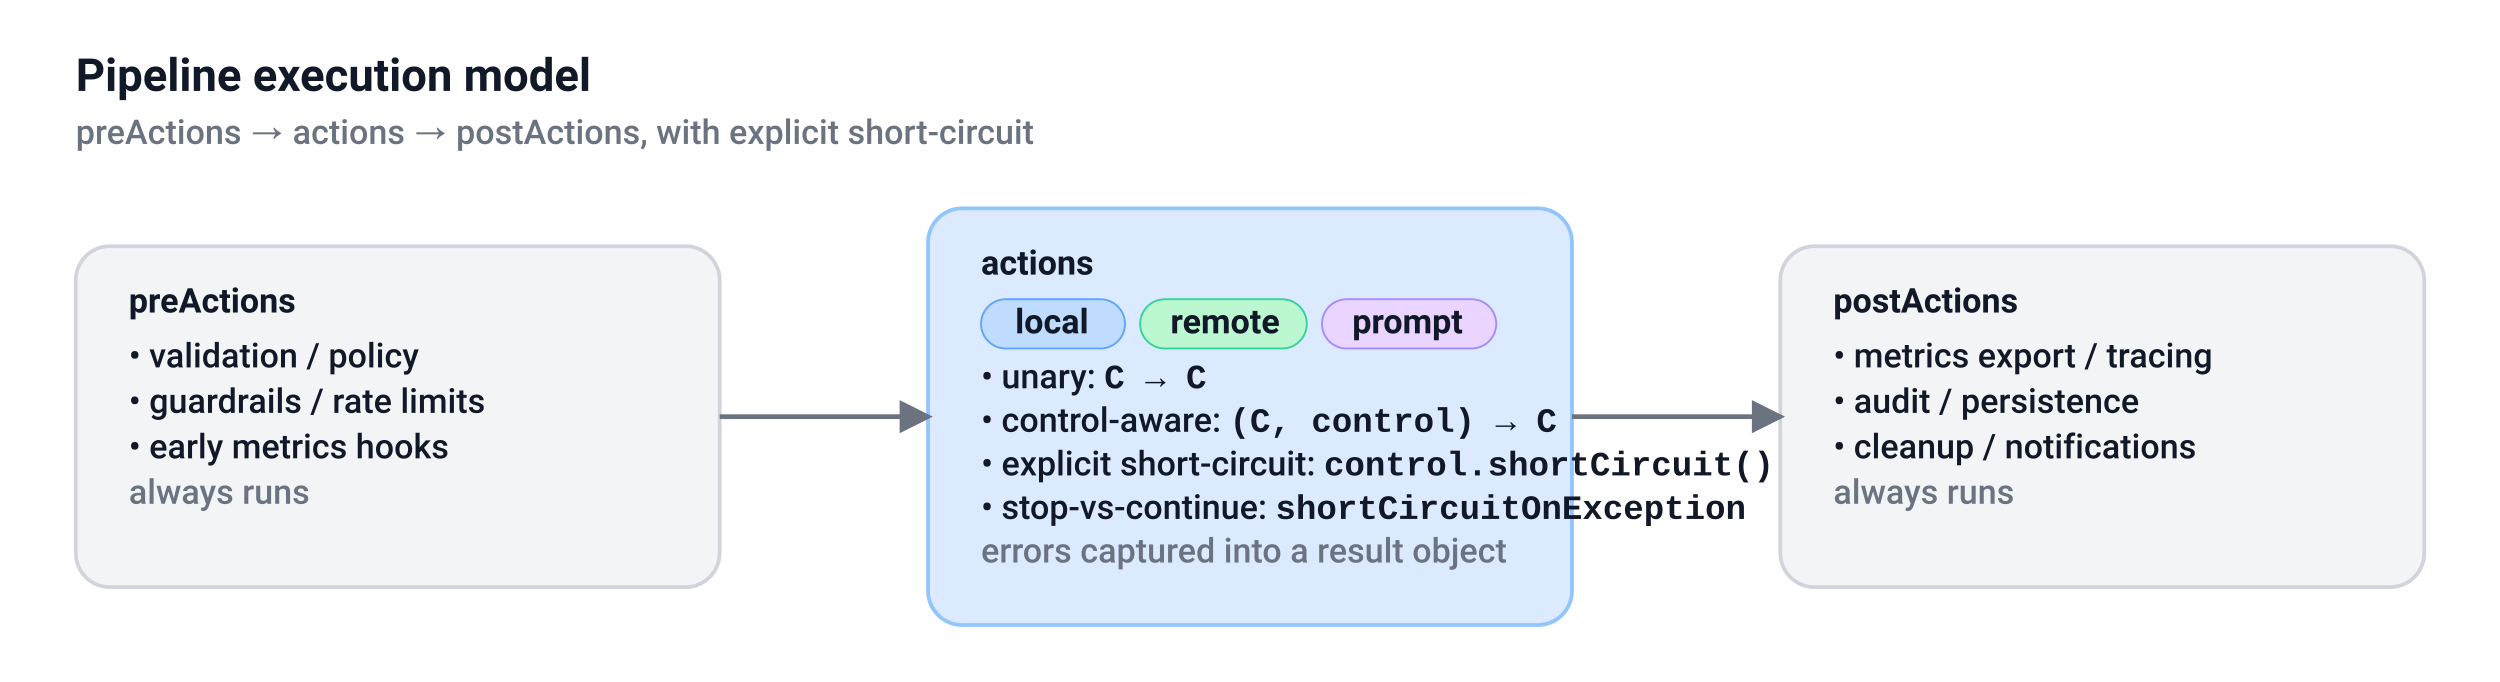
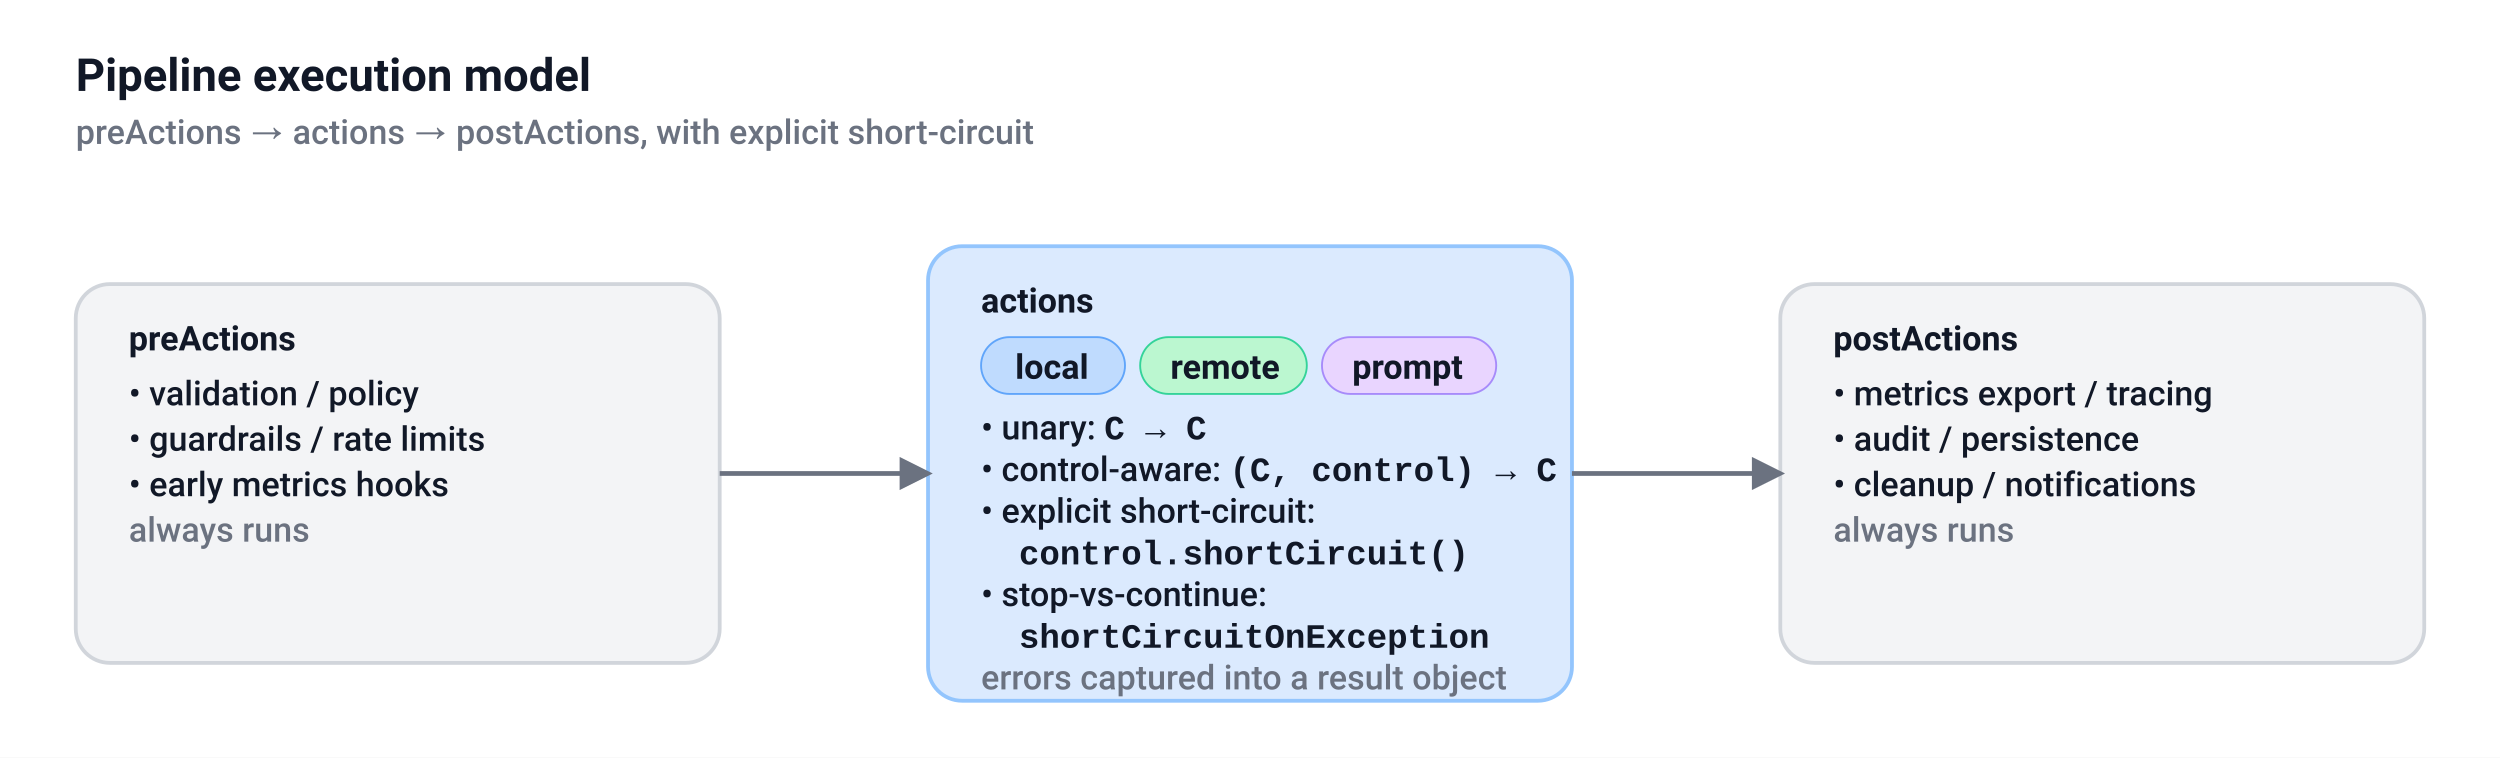
- <svg xmlns="http://www.w3.org/2000/svg" width="1320" height="360" viewBox="0 0 1320 360" role="img" aria-label="Pipeline execution model with preActions, actions, and postActions.">
+ <svg xmlns="http://www.w3.org/2000/svg" width="1320" height="400" viewBox="0 0 1320 400" role="img" aria-label="Pipeline execution model with preActions, actions, and postActions.">
  <defs>
    <style>
      .title { font: 700 24px system-ui, -apple-system, Segoe UI, Roboto, Helvetica, Arial, sans-serif; fill: #111827; }
      .subtitle { font: 500 18px system-ui, -apple-system, Segoe UI, Roboto, Helvetica, Arial, sans-serif; fill: #6b7280; }
      .heading { font: 700 18px system-ui, -apple-system, Segoe UI, Roboto, Helvetica, Arial, sans-serif; fill: #111827; }
      .text { font: 500 18px system-ui, -apple-system, Segoe UI, Roboto, Helvetica, Arial, sans-serif; fill: #111827; }
      .muted { fill: #6b7280; }
      .boxStroke { stroke-width: 2; }
      .chipText { font: 700 18px system-ui, -apple-system, Segoe UI, Roboto, Helvetica, Arial, sans-serif; fill: #111827; }
      .mono { font: 600 18px ui-monospace, SFMono-Regular, Menlo, Monaco, Consolas, "Liberation Mono", "Courier New", monospace; fill: #111827; }
    </style>
    <marker id="arrow" markerWidth="7" markerHeight="7" refX="6" refY="3.5" orient="auto">
      <path d="M0,0 L7,3.5 L0,7 Z" fill="#6b7280" />
    </marker>
  </defs>
-   <rect x="0" y="0" width="1320" height="360" fill="#ffffff" />
+   <rect x="0" y="0" width="1320" height="400" fill="#ffffff" />
  <text x="40" y="48" class="title">Pipeline execution model</text>
  <text x="40" y="76" class="subtitle">preActions → actions → postActions, with explicit short-circuit</text>
-   <rect x="40" y="130" width="340" height="180" rx="18" fill="#f3f4f6" stroke="#d1d5db" class="boxStroke" />
-   <rect x="490" y="110" width="340" height="220" rx="18" fill="#dbeafe" stroke="#93c5fd" class="boxStroke" />
-   <rect x="940" y="130" width="340" height="180" rx="18" fill="#f3f4f6" stroke="#d1d5db" class="boxStroke" />
-   <line x1="380" y1="220" x2="490" y2="220" stroke="#6b7280" stroke-width="2.5" marker-end="url(#arrow)" />
-   <line x1="830" y1="220" x2="940" y2="220" stroke="#6b7280" stroke-width="2.5" marker-end="url(#arrow)" />
-   <text x="68" y="165" class="heading">preActions</text>
-   <text x="68" y="194" class="text">• validation / policy</text>
-   <text x="68" y="218" class="text">• guardrails / rate limits</text>
-   <text x="68" y="242" class="text">• early metrics hooks</text>
-   <text x="68" y="266" class="text muted">always runs</text>
-   <text x="518" y="145" class="heading">actions</text>
-   <rect x="518" y="158" width="76" height="26" rx="13" fill="#bfdbfe" stroke="#60a5fa" />
-   <text x="536" y="176" class="chipText">local</text>
-   <rect x="602" y="158" width="88" height="26" rx="13" fill="#bbf7d0" stroke="#34d399" />
-   <text x="618" y="176" class="chipText">remote</text>
-   <rect x="698" y="158" width="92" height="26" rx="13" fill="#e9d5ff" stroke="#a78bfa" />
-   <text x="714" y="176" class="chipText">prompt</text>
-   <text x="518" y="205" class="text">• unary: <tspan class="mono">C → C</tspan>
+   <rect x="40" y="150" width="340" height="200" rx="18" fill="#f3f4f6" stroke="#d1d5db" class="boxStroke" />
+   <rect x="490" y="130" width="340" height="240" rx="18" fill="#dbeafe" stroke="#93c5fd" class="boxStroke" />
+   <rect x="940" y="150" width="340" height="200" rx="18" fill="#f3f4f6" stroke="#d1d5db" class="boxStroke" />
+   <line x1="380" y1="250" x2="490" y2="250" stroke="#6b7280" stroke-width="2.5" marker-end="url(#arrow)" />
+   <line x1="830" y1="250" x2="940" y2="250" stroke="#6b7280" stroke-width="2.5" marker-end="url(#arrow)" />
+   <text x="68" y="185" class="heading">preActions</text>
+   <text x="68" y="214" class="text">• validation / policy</text>
+   <text x="68" y="238" class="text">• guardrails / rate limits</text>
+   <text x="68" y="262" class="text">• early metrics hooks</text>
+   <text x="68" y="286" class="text muted">always runs</text>
+   <text x="518" y="165" class="heading">actions</text>
+   <rect x="518" y="178" width="76" height="30" rx="15" fill="#bfdbfe" stroke="#60a5fa" />
+   <text x="536" y="200" class="chipText">local</text>
+   <rect x="602" y="178" width="88" height="30" rx="15" fill="#bbf7d0" stroke="#34d399" />
+   <text x="618" y="200" class="chipText">remote</text>
+   <rect x="698" y="178" width="92" height="30" rx="15" fill="#e9d5ff" stroke="#a78bfa" />
+   <text x="714" y="200" class="chipText">prompt</text>
+   <text x="518" y="232" class="text">• unary: <tspan class="mono">C → C</tspan>
  </text>
-   <text x="518" y="228" class="text">• control-aware: <tspan class="mono">(C, control) → C</tspan>
+   <text x="518" y="254" class="text">• control-aware: <tspan class="mono">(C, control) → C</tspan>
  </text>
-   <text x="518" y="251" class="text">• explicit short-circuit: <tspan class="mono">control.shortCircuit()</tspan>
-   </text>
-   <text x="518" y="274" class="text">• stop-vs-continue: <tspan class="mono">shortCircuitOnException</tspan>
-   </text>
-   <text x="518" y="297" class="text muted">errors captured into a result object</text>
-   <text x="968" y="165" class="heading">postActions</text>
-   <text x="968" y="194" class="text">• metrics export / tracing</text>
-   <text x="968" y="218" class="text">• audit / persistence</text>
-   <text x="968" y="242" class="text">• cleanup / notifications</text>
-   <text x="968" y="266" class="text muted">always runs</text>
+   <text x="518" y="276" class="text">• explicit short-circuit:</text>
+   <text x="538" y="298" class="mono">control.shortCircuit()</text>
+   <text x="518" y="320" class="text">• stop-vs-continue:</text>
+   <text x="538" y="342" class="mono">shortCircuitOnException</text>
+   <text x="518" y="364" class="text muted">errors captured into a result object</text>
+   <text x="968" y="185" class="heading">postActions</text>
+   <text x="968" y="214" class="text">• metrics export / tracing</text>
+   <text x="968" y="238" class="text">• audit / persistence</text>
+   <text x="968" y="262" class="text">• cleanup / notifications</text>
+   <text x="968" y="286" class="text muted">always runs</text>
</svg>
